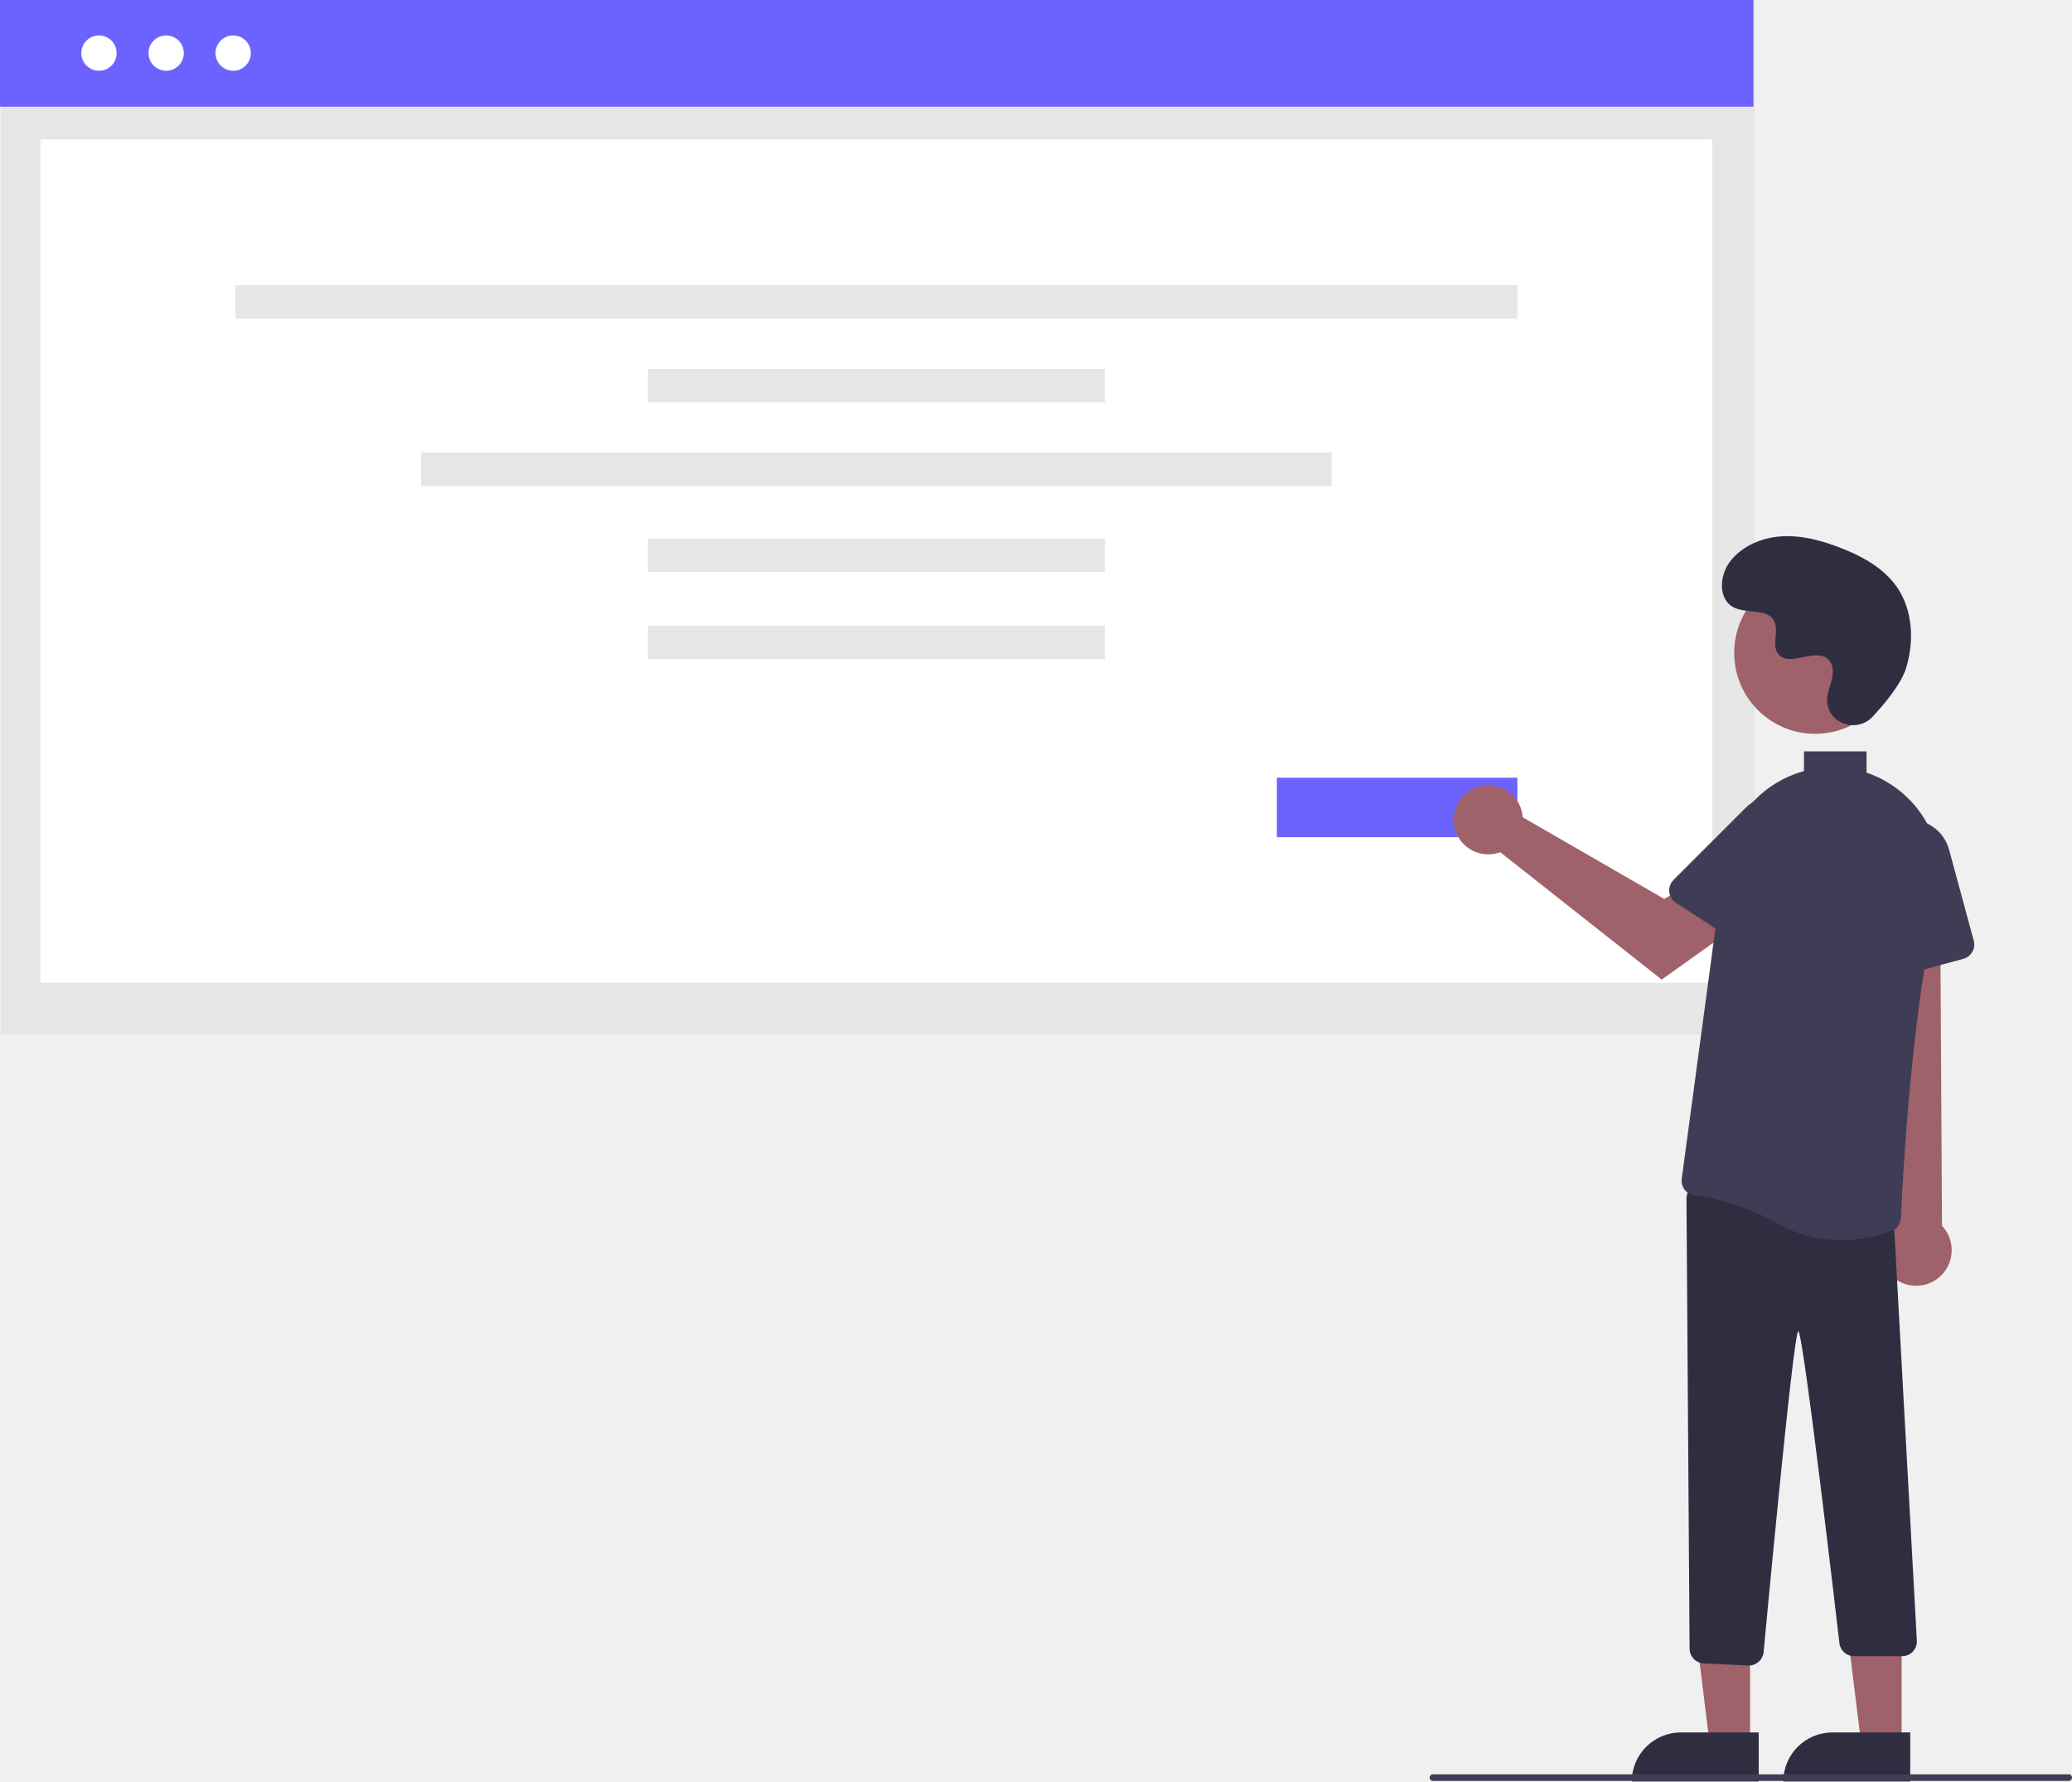
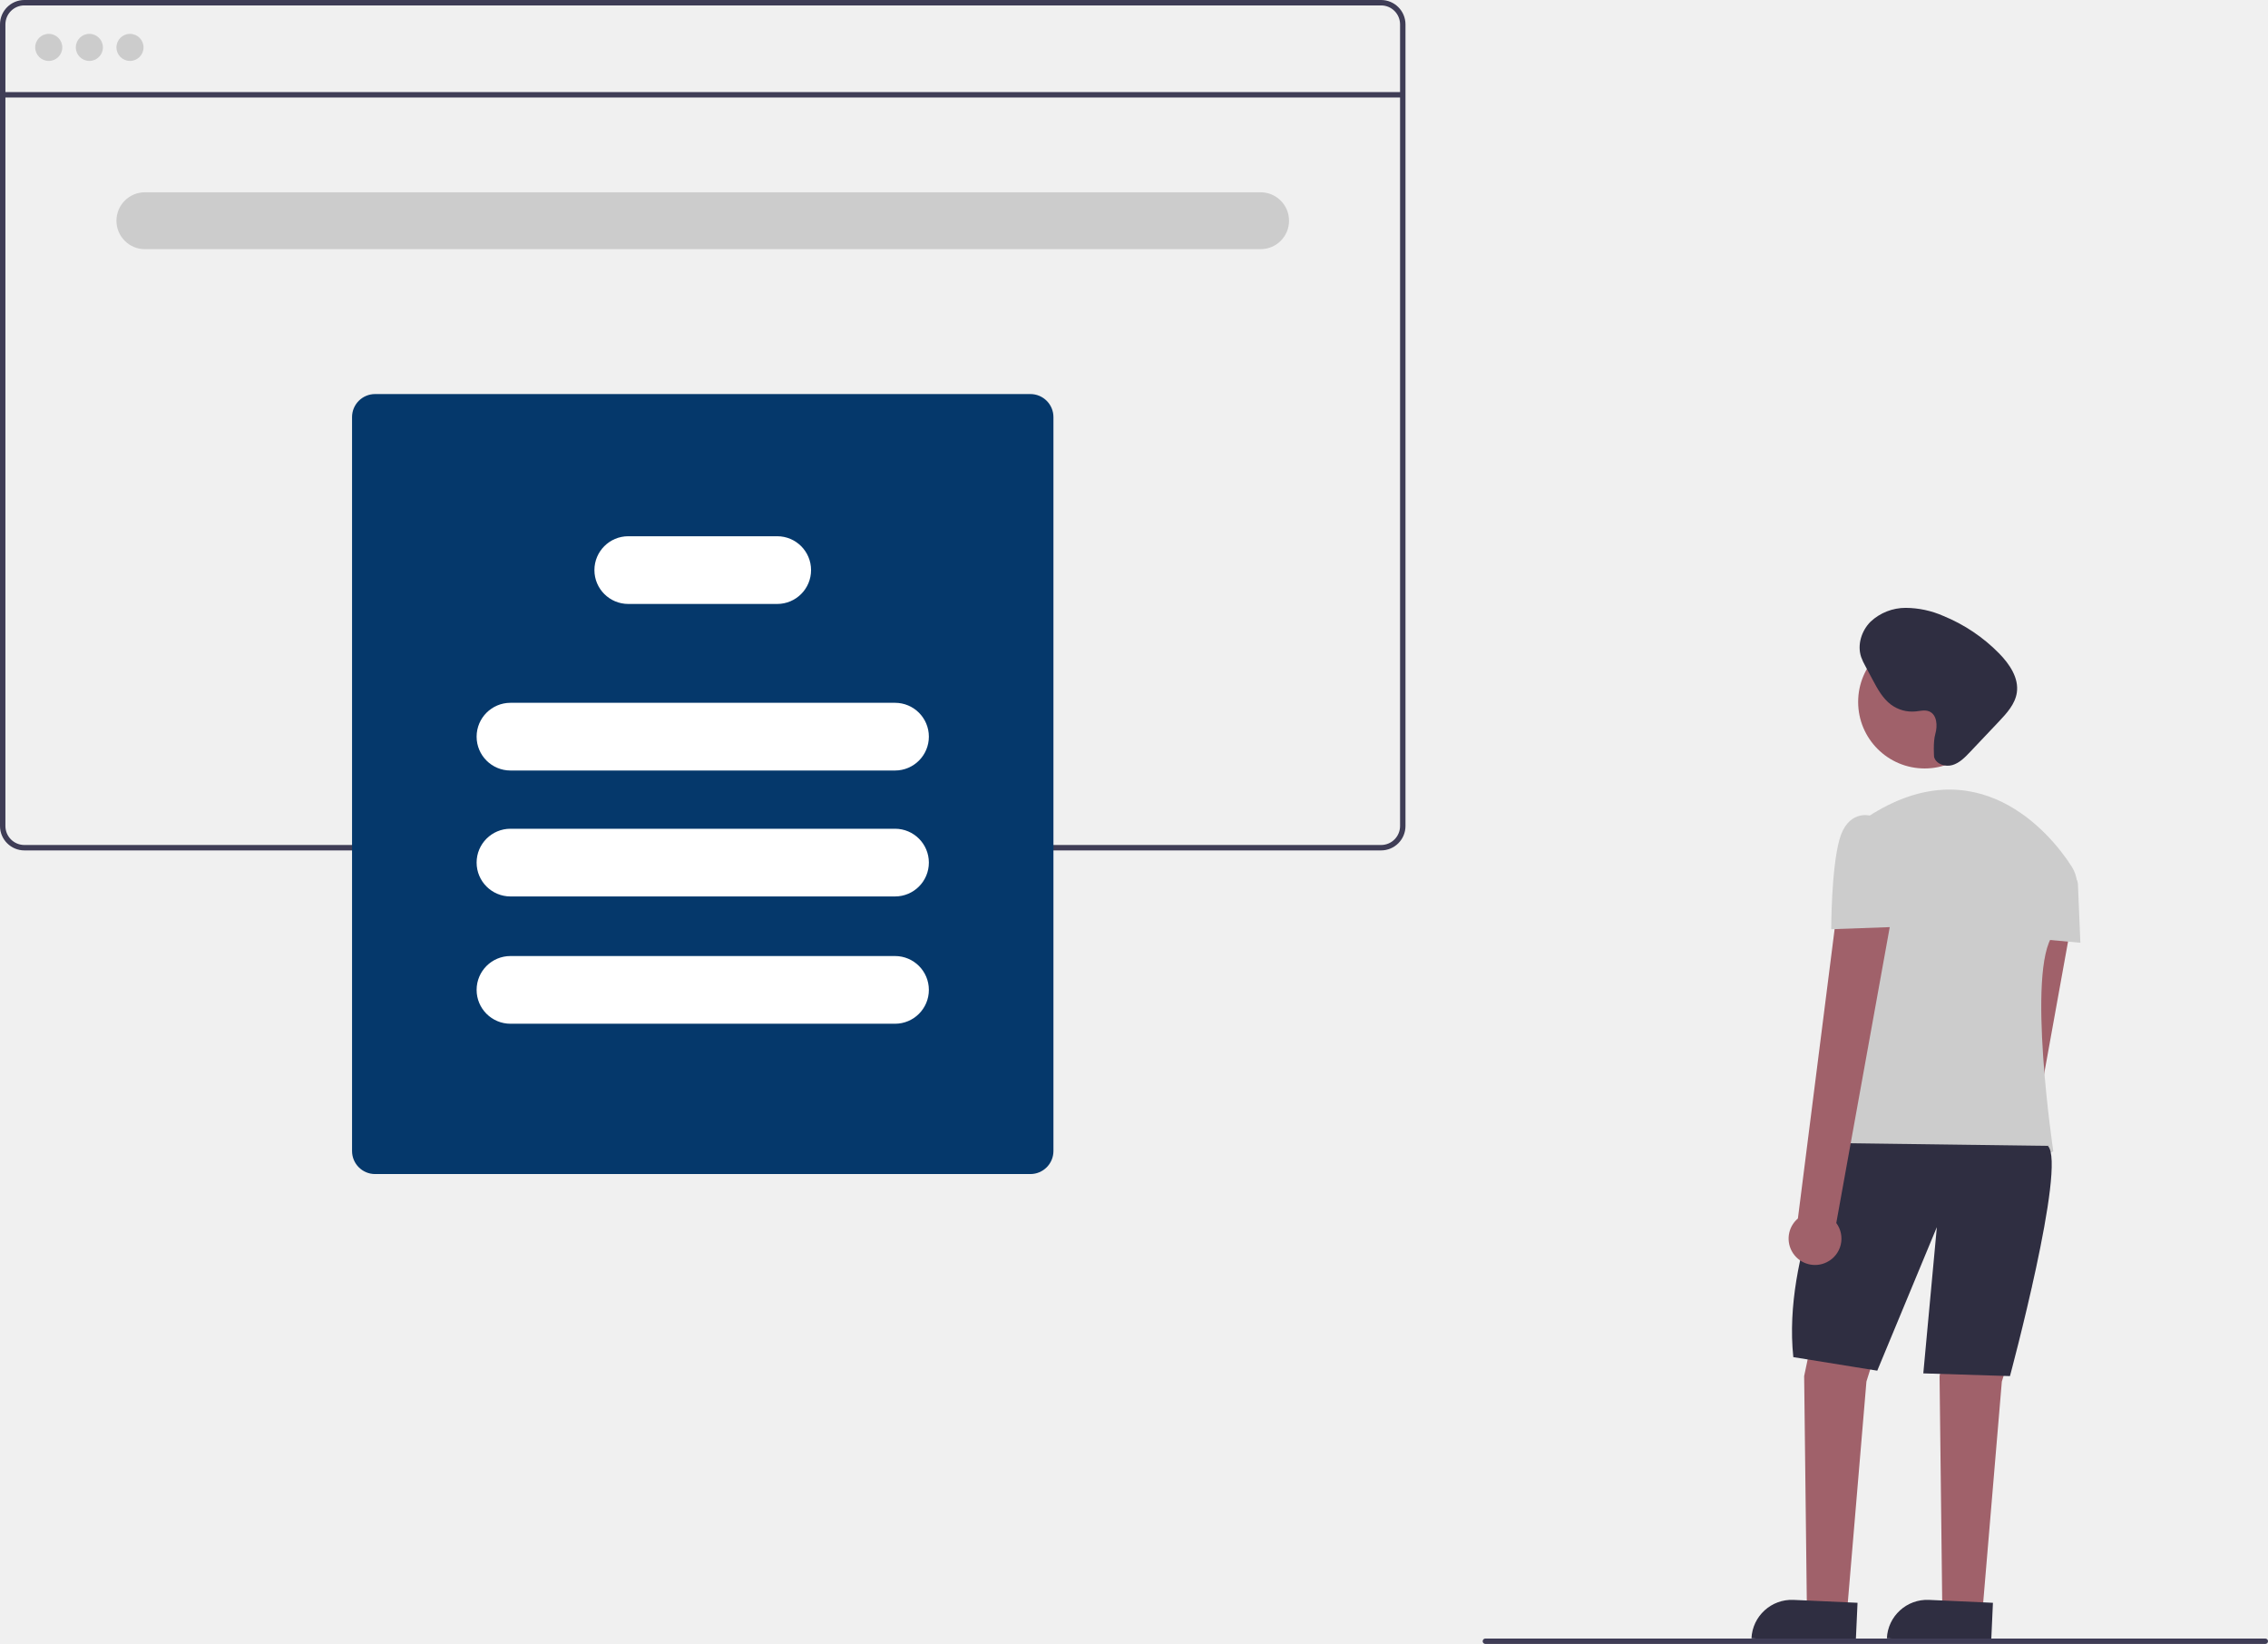
- <svg xmlns="http://www.w3.org/2000/svg" id="ad38fc70-8020-4243-af0b-1d7dc942eb8a" data-name="Layer 1" width="628.952" height="540.749" viewBox="0 0 628.952 540.749">
-   <rect id="ae13a9af-8be6-48d2-be97-15b9bb35f653" data-name="Rectangle 246" x="0.325" y="0.432" width="532.264" height="313.477" fill="#e6e6e6" />
-   <rect id="a5b6fe3b-52e9-48cc-a961-c4a66fbfd4e0" data-name="Rectangle 264" width="532.264" height="32.399" fill="#6c63ff" />
-   <rect id="f9022efb-4ab6-4da5-b9f8-05744185cb65" data-name="Rectangle 247" x="12.274" y="42.351" width="507.512" height="255.961" fill="#fff" />
-   <circle id="b8863a4f-d6d1-45f4-aeb2-54ce0fc41c58" data-name="Ellipse 194" cx="50.438" cy="16.117" r="5.359" fill="#fff" />
-   <circle id="bbe8bb57-e8a1-4ebb-9530-09dc8d102d8f" data-name="Ellipse 195" cx="70.782" cy="16.117" r="5.359" fill="#fff" />
-   <circle id="e8afff7b-3b6f-4dbf-9548-6e45ece64f65" data-name="Ellipse 246" cx="30.042" cy="16.117" r="5.359" fill="#fff" />
-   <rect id="b1f15dfa-2d28-41bb-b4d1-13ec40007797" data-name="Rectangle 250" x="71.465" y="86.552" width="389.129" height="10.164" fill="#e6e6e6" />
-   <rect id="ad95e1cc-3eac-41f8-b758-723622ce1f63" data-name="Rectangle 251" x="196.659" y="111.96" width="138.743" height="10.164" fill="#e6e6e6" />
-   <rect id="b780e72c-b22a-4ee2-b16a-5905a6a8a985" data-name="Rectangle 251" x="196.659" y="163.5" width="138.743" height="10.164" fill="#e6e6e6" />
-   <rect id="a53233dc-737e-4f4d-ba21-0434f7dacc3a" data-name="Rectangle 251" x="196.659" y="189.899" width="138.743" height="10.164" fill="#e6e6e6" />
-   <rect id="a2199747-3d5b-4c24-9aea-bee34d6022f4" data-name="Rectangle 252" x="127.829" y="137.369" width="276.402" height="10.164" fill="#e6e6e6" />
-   <rect x="387.595" y="236.062" width="73" height="18.049" fill="#6c63ff" />
-   <polygon points="531.231 529.365 518.972 529.364 513.139 482.076 531.234 482.077 531.231 529.365" fill="#9f616a" />
-   <path d="M510.215,525.861h23.644a0,0,0,0,1,0,0v14.887a0,0,0,0,1,0,0H495.328a0,0,0,0,1,0,0v0A14.887,14.887,0,0,1,510.215,525.861Z" fill="#2f2e41" />
-   <polygon points="577.231 529.365 564.972 529.364 559.139 482.076 577.234 482.077 577.231 529.365" fill="#9f616a" />
-   <path d="M556.214,525.861h23.644a0,0,0,0,1,0,0v14.887a0,0,0,0,1,0,0H541.328a0,0,0,0,1,0,0v0A14.887,14.887,0,0,1,556.214,525.861Z" fill="#2f2e41" />
-   <path d="M861.258,568.152a10.743,10.743,0,0,1-2.062-16.343l-8.072-114.558,23.253,2.255.639,112.187a10.801,10.801,0,0,1-13.757,16.459Z" transform="translate(-285.5241 -179.6256)" fill="#9f616a" />
-   <path d="M816.176,685.167,802.68,684.524a4.499,4.499,0,0,1-4.286-4.463l-.942-136.557a4.501,4.501,0,0,1,5.146-4.485l53.994,7.838a4.474,4.474,0,0,1,3.854,4.42l6.944,126.534a4.5,4.5,0,0,1-4.5,4.534h-14.55a4.479,4.479,0,0,1-4.445-3.801s-10.99-94.912-12.499-94.856c-1.517.028-10.537,97.52-10.537,97.52a4.517,4.517,0,0,1-4.469,3.966Q816.284,685.173,816.176,685.167Z" transform="translate(-285.5241 -179.6256)" fill="#2f2e41" />
-   <path d="M856.387,475.744a4.482,4.482,0,0,1-1.859-3.401L852.825,441.467a12.399,12.399,0,0,1,24.346-3.927l7.485,27.605a4.505,4.505,0,0,1-3.166,5.521l-21.291,5.773A4.483,4.483,0,0,1,856.387,475.744Z" transform="translate(-285.5241 -179.6256)" fill="#3f3d56" />
-   <circle cx="550.975" cy="198.176" r="24.561" fill="#9f616a" />
-   <path d="M747.495,426.056a10.527,10.527,0,0,1,.239,1.64l42.957,24.782,10.441-6.011,11.131,14.572-22.337,15.921-49.008-38.663a10.496,10.496,0,1,1,6.576-12.241Z" transform="translate(-285.5241 -179.6256)" fill="#9f616a" />
-   <path d="M792.226,450.371a4.482,4.482,0,0,1,1.293-3.653l21.863-21.868a12.399,12.399,0,0,1,19.168,15.516l-15.57,23.992a4.505,4.505,0,0,1-6.224,1.325l-18.504-12.009A4.483,4.483,0,0,1,792.226,450.371Z" transform="translate(-285.5241 -179.6256)" fill="#3f3d56" />
-   <path d="M853.88,397.233c-4.582,4.881-13.091,2.261-13.688-4.407a8.055,8.055,0,0,1,.01-1.556c.308-2.954,2.015-5.635,1.606-8.754a4.59,4.59,0,0,0-.84-2.149c-3.651-4.889-12.222,2.187-15.668-2.239-2.113-2.714.371-6.987-1.251-10.021-2.14-4.004-8.479-2.029-12.454-4.221-4.423-2.439-4.158-9.225-1.247-13.353,3.551-5.034,9.776-7.72,15.923-8.107s12.253,1.275,17.992,3.511c6.521,2.541,12.988,6.054,17.001,11.788,4.88,6.973,5.35,16.348,2.909,24.502C862.688,387.188,857.621,393.248,853.88,397.233Z" transform="translate(-285.5241 -179.6256)" fill="#2f2e41" />
-   <path d="M913.476,720.188h-193a1,1,0,0,1,0-2h193a1,1,0,0,1,0,2Z" transform="translate(-285.5241 -179.6256)" fill="#3f3d56" />
-   <path d="M861.015,418.769q-.64-.46-1.305-.903a32.361,32.361,0,0,0-7.596-3.724v-6.454h-19v5.988a33.32,33.32,0,0,0-24.163,27.686l-12.938,96.051a4.478,4.478,0,0,0,.931,3.401,4.419,4.419,0,0,0,3.054,1.673c4.483.447,13.78,2.185,25.68,8.796a38.125,38.125,0,0,0,18.706,4.774,45.089,45.089,0,0,0,15.226-2.711,4.467,4.467,0,0,0,2.918-4.005c.466-10.337,3.19-63.544,11.124-95.999A33.178,33.178,0,0,0,861.015,418.769Z" transform="translate(-285.5241 -179.6256)" fill="#3f3d56" />
+ <svg xmlns="http://www.w3.org/2000/svg" id="e3f9207d-45bb-4c5f-8073-de7ce7a37f24" data-name="Layer 1" width="837.5" height="606.999" viewBox="0 0 837.5 606.999">
+   <path d="M691.25,146.5h-501a9.014,9.014,0,0,0-9,9v296a9.014,9.014,0,0,0,9,9h501a9.014,9.014,0,0,0,9-9v-296A9.014,9.014,0,0,0,691.25,146.5Zm7,305a7.008,7.008,0,0,1-7,7h-501a7.008,7.008,0,0,1-7-7v-296a7.008,7.008,0,0,1,7-7h501a7.008,7.008,0,0,1,7,7Z" transform="translate(-181.2502 -146.5004)" fill="#3f3d56" />
+   <rect x="1" y="34" width="517" height="2" fill="#3f3d56" />
+   <circle cx="18" cy="17.5" r="5" fill="#ccc" />
+   <circle cx="33" cy="17.5" r="5" fill="#ccc" />
+   <circle cx="48" cy="17.5" r="5" fill="#ccc" />
+   <path d="M561.75,580h-242a8.51,8.51,0,0,1-8.5-8.5v-271a8.51,8.51,0,0,1,8.5-8.5h242a8.509,8.509,0,0,1,8.5,8.5v271A8.51,8.51,0,0,1,561.75,580Z" transform="translate(-181.2502 -146.5004)" fill="#05386b" />
+   <path d="M511.75,431h-142a12.5,12.5,0,0,1,0-25h142a12.5,12.5,0,0,1,0,25Z" transform="translate(-181.2502 -146.5004)" fill="#fff" />
+   <path d="M511.75,477.5h-142a12.5,12.5,0,0,1,0-25h142a12.5,12.5,0,0,1,0,25Z" transform="translate(-181.2502 -146.5004)" fill="#fff" />
+   <path d="M511.75,524.5h-142a12.5,12.5,0,1,1,0-25h142a12.5,12.5,0,0,1,0,25Z" transform="translate(-181.2502 -146.5004)" fill="#fff" />
+   <path d="M468.25,369.5h-55a12.5,12.5,0,0,1,0-25h55a12.5,12.5,0,0,1,0,25Z" transform="translate(-181.2502 -146.5004)" fill="#fff" />
+   <rect x="43" y="71" width="433" height="21" rx="10.5" fill="#ccc" />
+   <path d="M920.867,622.523a9.691,9.691,0,0,0,3.465-14.45l22.582-124.975-21.073-.278-15.682,123.584a9.743,9.743,0,0,0,10.707,16.119Z" transform="translate(-181.2502 -146.5004)" fill="#a0616a" />
+   <polygon points="674.215 470.097 666.215 508.097 667.215 593.097 682.215 593.097 689.215 510.097 700.215 475.097 674.215 470.097" fill="#a0616a" />
+   <polygon points="724.215 470.097 716.215 508.097 717.215 593.097 732.215 593.097 739.215 510.097 750.215 475.097 724.215 470.097" fill="#a0616a" />
+   <path d="M843.216,737.425h23.644a0,0,0,0,1,0,0v14.887a0,0,0,0,1,0,0H828.33a0,0,0,0,1,0,0v0A14.887,14.887,0,0,1,843.216,737.425Z" transform="translate(-146.6022 -184.1685) rotate(2.59897)" fill="#2f2e41" />
+   <path d="M893.216,737.425h23.644a0,0,0,0,1,0,0v14.887a0,0,0,0,1,0,0H878.33a0,0,0,0,1,0,0v0A14.887,14.887,0,0,1,893.216,737.425Z" transform="translate(-146.5508 -186.4357) rotate(2.59897)" fill="#2f2e41" />
+   <circle cx="710.715" cy="259.18" r="24.561" fill="#a0616a" />
+   <path d="M946.243,466.43c-8.127-12.752-35.166-44.527-75.278-18.332,0,0,9.5,79.5-13.5,122.5,0,0,53,16,82,1,0,0-10-67,0-80a53.904,53.904,0,0,0,8.013-13.726A12.891,12.891,0,0,0,946.243,466.43Z" transform="translate(-181.2502 -146.5004)" fill="#ccc" />
+   <path d="M936.465,465.598l9.814,4.089a3.718,3.718,0,0,1,2.285,3.278l.901,21.633-22-2Z" transform="translate(-181.2502 -146.5004)" fill="#ccc" />
+   <path d="M861.465,568.598s-22,41-18,79l31,5,22-53-5,54,32,1s21-78,14-85Z" transform="translate(-181.2502 -146.5004)" fill="#2f2e41" />
+   <path d="M855.867,612.523a9.691,9.691,0,0,0,3.465-14.45l22.582-124.975-21.073-.278-15.682,123.584a9.743,9.743,0,0,0,10.707,16.119Z" transform="translate(-181.2502 -146.5004)" fill="#a0616a" />
+   <path d="M880.465,448.598l-9-1s-8-2-11,9-3,33-3,33l28-1Z" transform="translate(-181.2502 -146.5004)" fill="#ccc" />
+   <path d="M895.899,417.505c.882-3.062.627-7.205-2.341-8.363-1.547-.603-3.272-.127-4.924.042a13.141,13.141,0,0,1-9.081-2.499c-3.071-2.283-4.967-5.772-6.768-9.147l-2.724-5.106a22.18,22.18,0,0,1-1.546-3.327c-1.516-4.507.13-9.726,3.499-13.082a18.976,18.976,0,0,1,12.963-5.082,34.984,34.984,0,0,1,13.851,2.967,61.261,61.261,0,0,1,20.653,13.875c3.832,3.92,7.32,9.027,6.52,14.45-.623,4.221-3.7,7.602-6.635,10.7l-10.645,11.237c-1.885,1.99-3.9,4.061-6.532,4.826s-6.023-.359-6.741-3.004C895.45,425.991,895.017,420.567,895.899,417.505Z" transform="translate(-181.2502 -146.5004)" fill="#2f2e41" />
+   <path d="M1018.75,752.5a1.003,1.003,0,0,1-1,1h-288a1,1,0,0,1,0-2h288A1.003,1.003,0,0,1,1018.75,752.5Z" transform="translate(-181.2502 -146.5004)" fill="#3f3d56" />
</svg>
